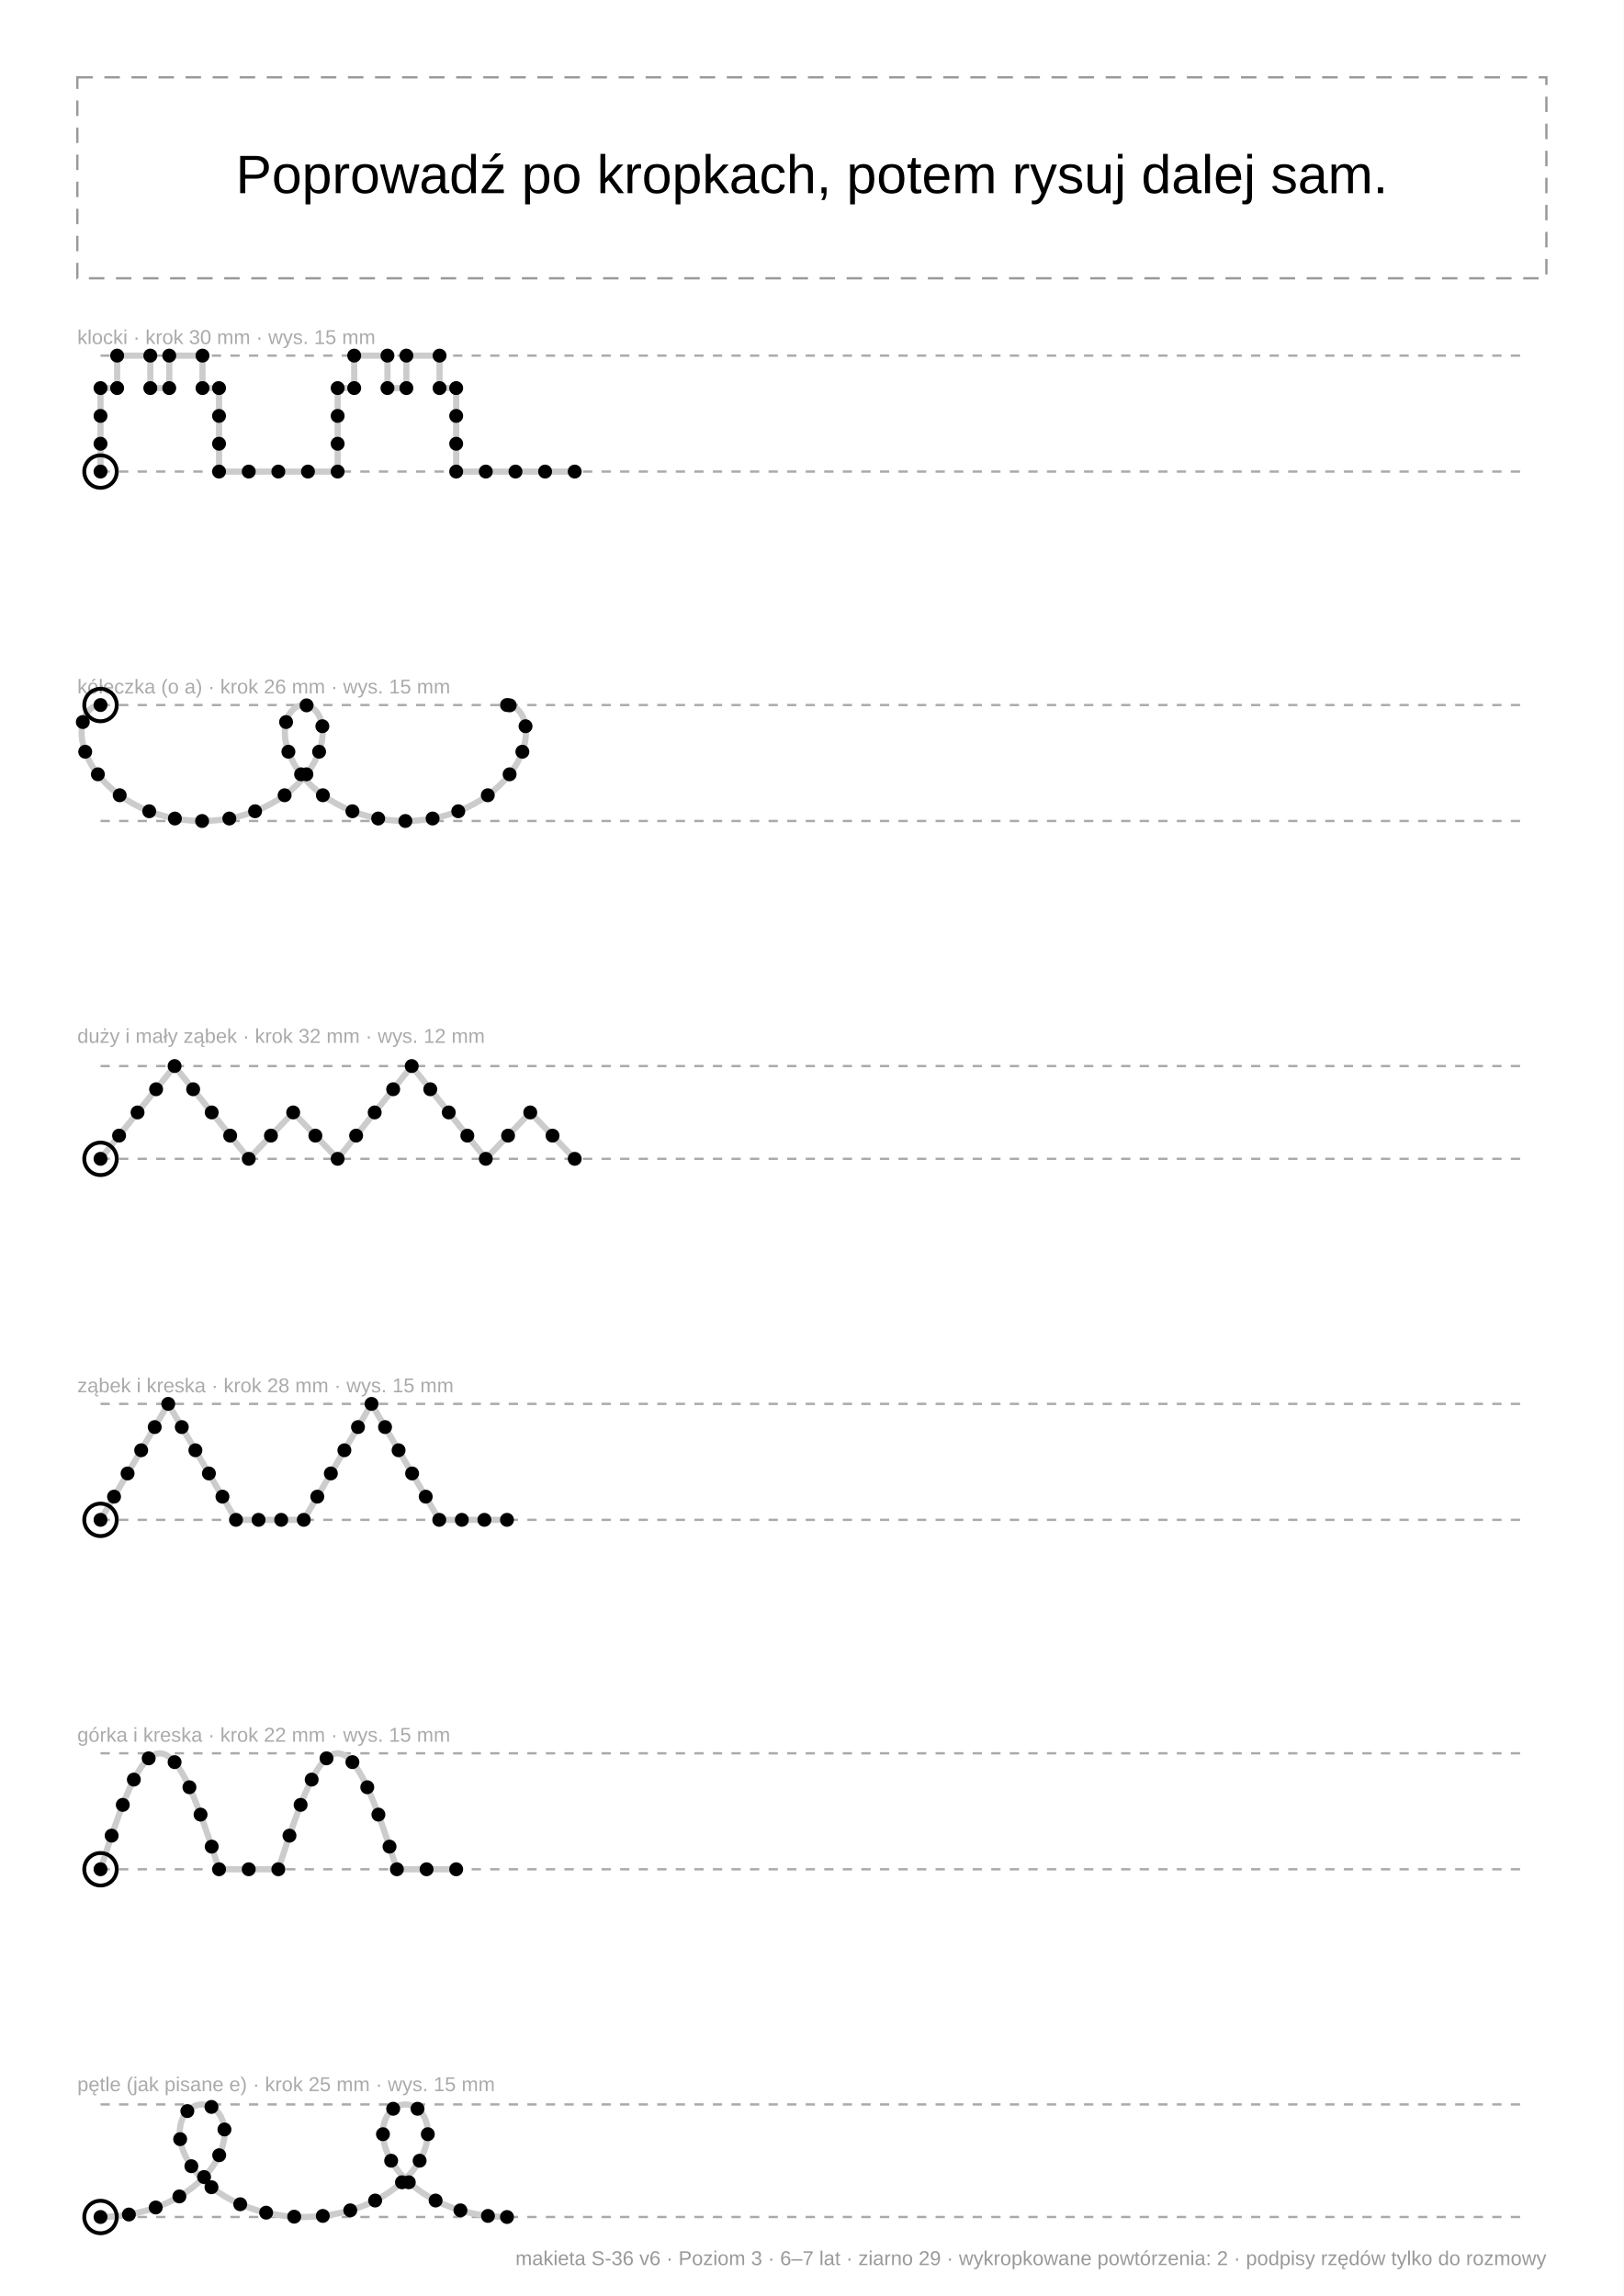
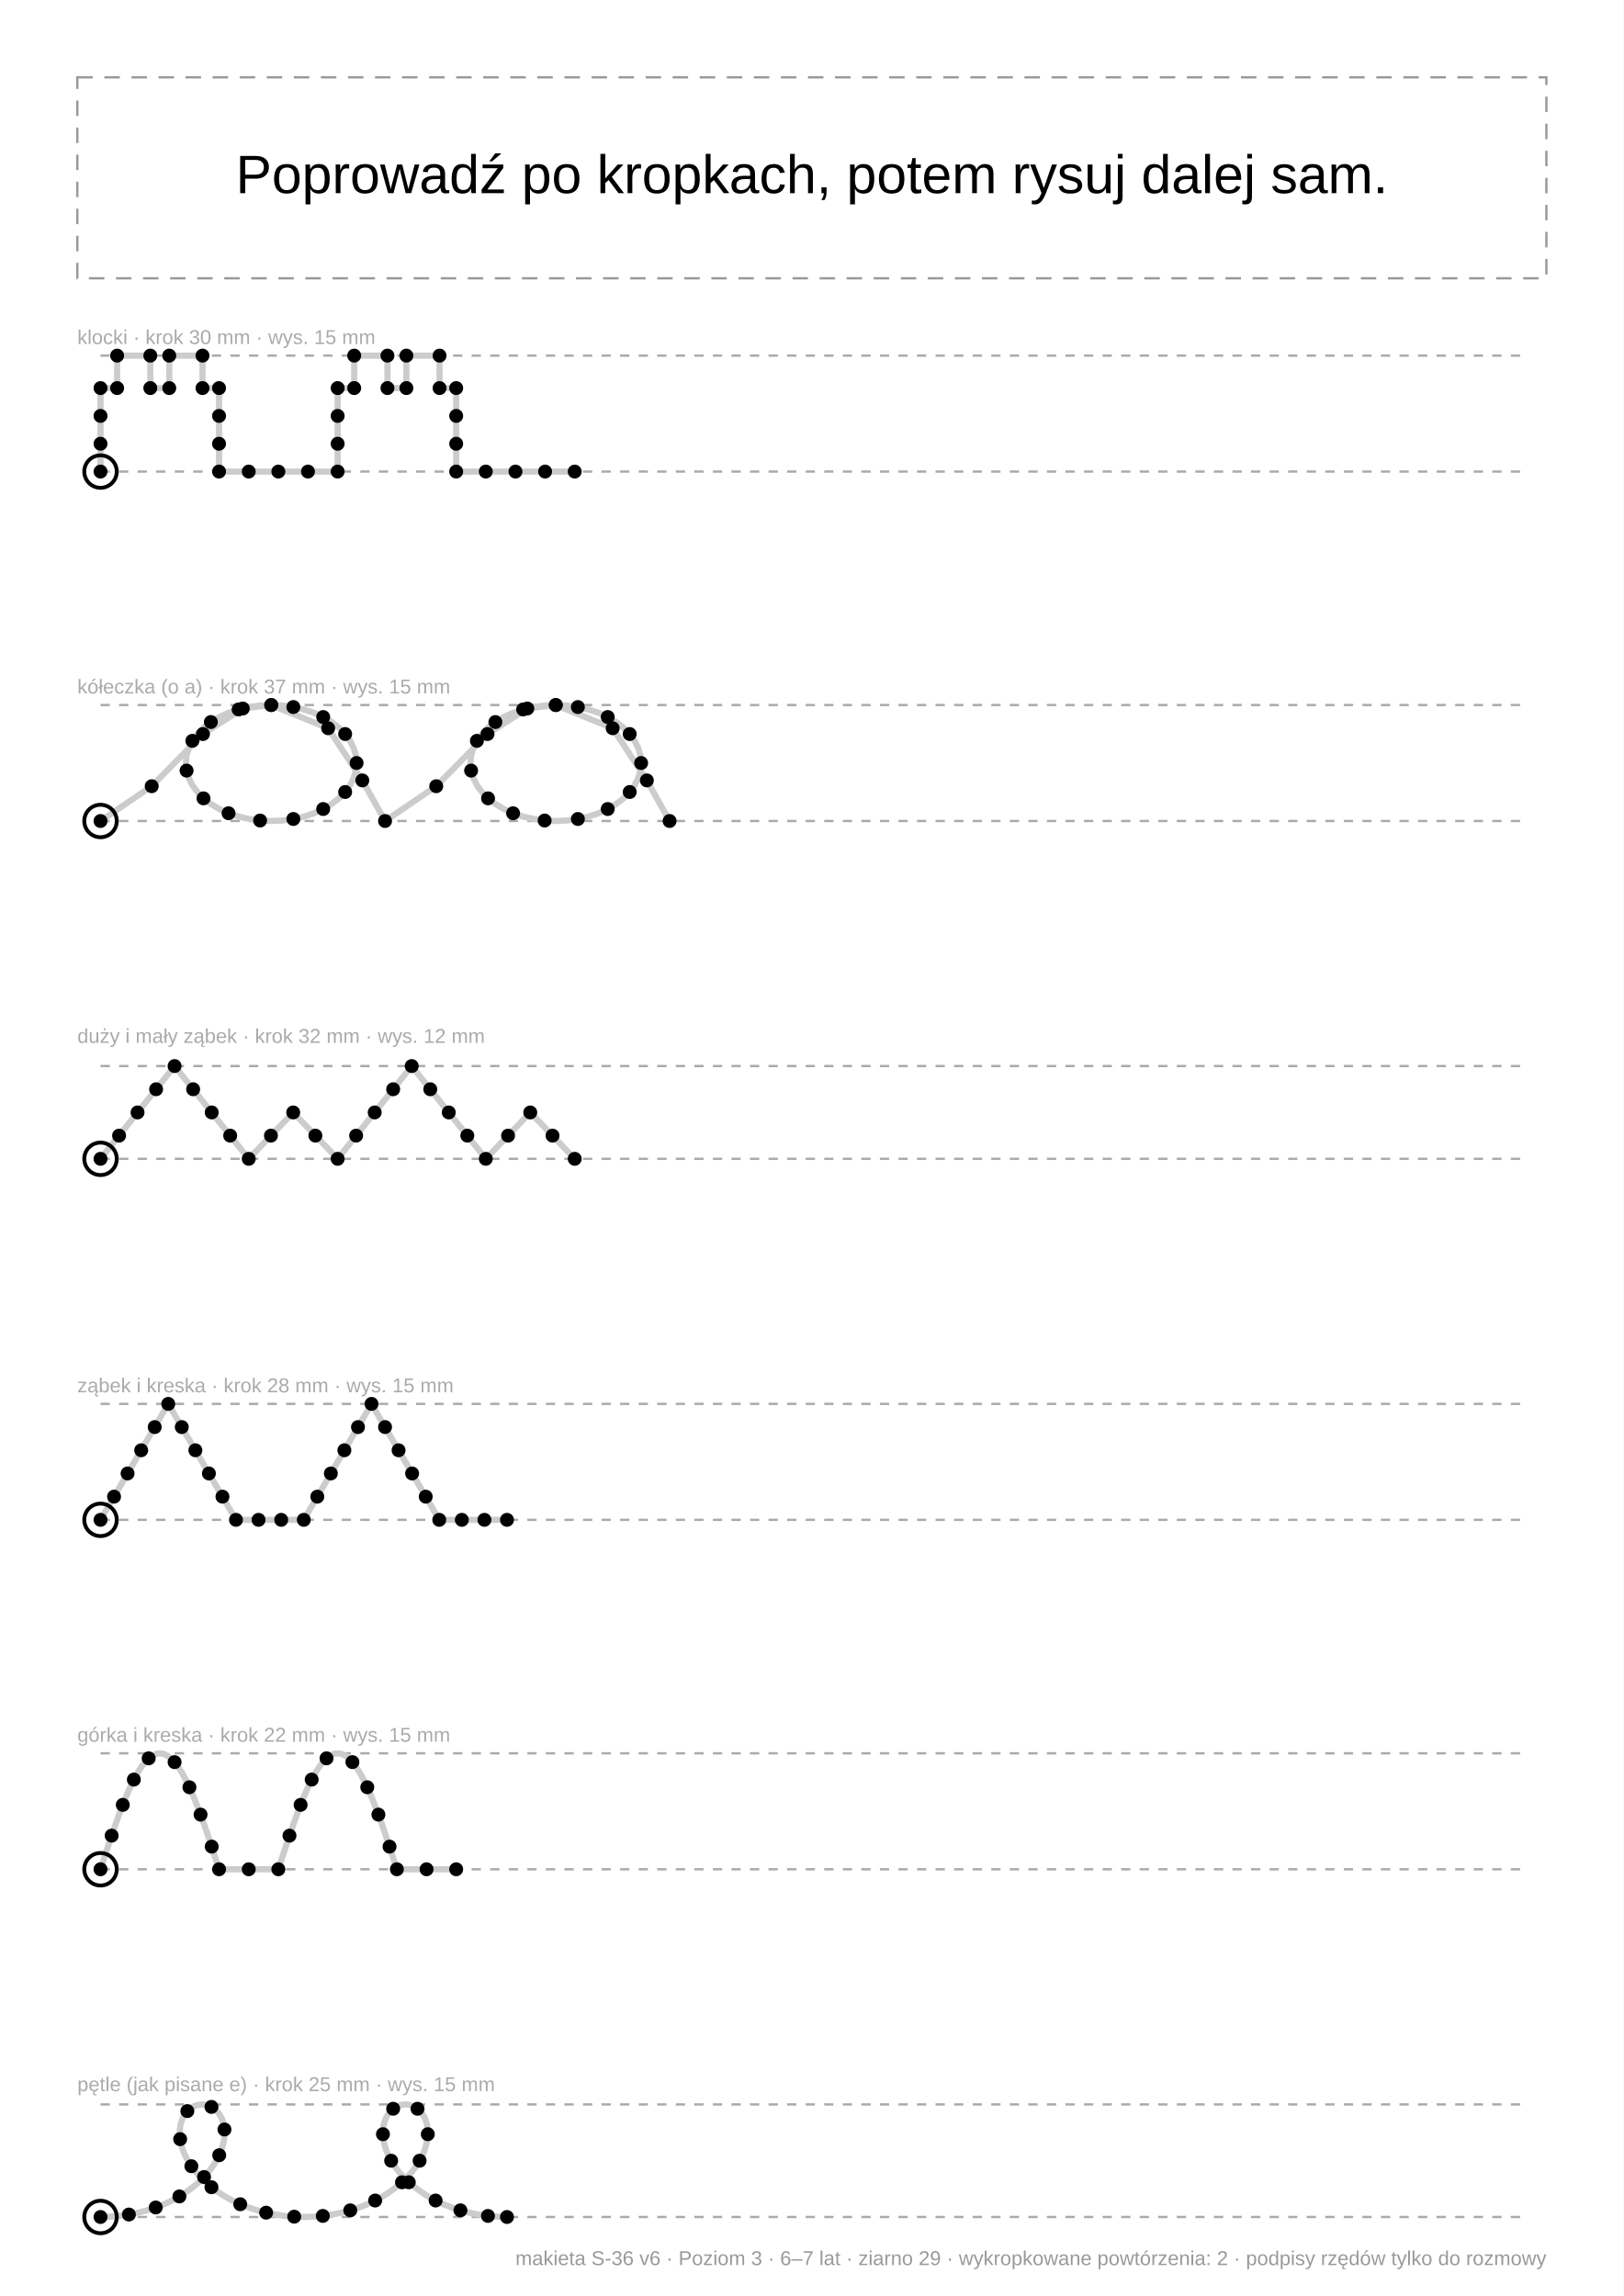
<svg xmlns="http://www.w3.org/2000/svg" viewBox="0 0 210 297">
  <rect width="210" height="297" fill="#fff" />
  <rect x="10" y="10" width="190" height="26" fill="none" stroke="#999" stroke-width="0.3" stroke-dasharray="2 1.5" />
  <text x="105" y="23" text-anchor="middle" dominant-baseline="middle" font-family="Arial, Helvetica, sans-serif" font-size="7" fill="#000">Poprowadź po kropkach, potem rysuj dalej sam.</text>
  <text x="200" y="293" text-anchor="end" font-family="Arial, Helvetica, sans-serif" font-size="2.6" fill="#999">makieta S-36 v6 · Poziom 3 · 6–7 lat · ziarno 29 · wykropkowane powtórzenia: 2 · podpisy rzędów tylko do rozmowy</text>
  <text x="10" y="44.50" font-family="Arial, Helvetica, sans-serif" font-size="2.6" fill="#aaa">klocki · krok 30 mm · wys. 15 mm</text>
  <g transform="translate(13 53.50)">
    <line x1="0" y1="-7.50" x2="184" y2="-7.50" stroke="#aaa" stroke-width="0.3" stroke-dasharray="1.2 1.2" />
    <line x1="0" y1="7.50" x2="184" y2="7.50" stroke="#aaa" stroke-width="0.3" stroke-dasharray="1.2 1.2" />
    <path d="M0.00 7.50 L0.00 -3.30 L2.15 -3.30 L2.15 -7.50 L6.44 -7.50 L6.44 -3.30 L8.89 -3.30 L8.89 -7.50 L13.19 -7.50 L13.19 -3.30 L15.33 -3.30 L15.33 7.50 L30.67 7.50 L30.67 -3.30 L32.81 -3.30 L32.81 -7.50 L37.11 -7.50 L37.11 -3.30 L39.56 -3.30 L39.56 -7.50 L43.85 -7.50 L43.85 -3.30 L46.00 -3.30 L46.00 7.50 L61.33 7.50" fill="none" stroke="#ccc" stroke-width="0.8" stroke-linecap="round" stroke-linejoin="round" />
    <circle cx="0.00" cy="7.50" r="0.9" fill="#000" />
    <circle cx="0.00" cy="3.90" r="0.9" fill="#000" />
    <circle cx="0.00" cy="0.30" r="0.9" fill="#000" />
    <circle cx="0.00" cy="-3.30" r="0.9" fill="#000" />
    <circle cx="2.15" cy="-3.30" r="0.9" fill="#000" />
    <circle cx="2.15" cy="-7.50" r="0.9" fill="#000" />
    <circle cx="6.44" cy="-7.50" r="0.9" fill="#000" />
    <circle cx="6.44" cy="-3.30" r="0.9" fill="#000" />
    <circle cx="8.89" cy="-3.30" r="0.9" fill="#000" />
    <circle cx="8.89" cy="-7.50" r="0.9" fill="#000" />
    <circle cx="13.19" cy="-7.50" r="0.9" fill="#000" />
    <circle cx="13.19" cy="-3.30" r="0.9" fill="#000" />
    <circle cx="15.33" cy="-3.30" r="0.9" fill="#000" />
    <circle cx="15.33" cy="0.30" r="0.9" fill="#000" />
    <circle cx="15.33" cy="3.90" r="0.9" fill="#000" />
    <circle cx="15.33" cy="7.50" r="0.9" fill="#000" />
    <circle cx="19.17" cy="7.50" r="0.9" fill="#000" />
    <circle cx="23.00" cy="7.50" r="0.9" fill="#000" />
    <circle cx="26.83" cy="7.50" r="0.9" fill="#000" />
    <circle cx="30.67" cy="7.50" r="0.9" fill="#000" />
    <circle cx="30.67" cy="3.90" r="0.9" fill="#000" />
    <circle cx="30.67" cy="0.30" r="0.9" fill="#000" />
    <circle cx="30.67" cy="-3.30" r="0.9" fill="#000" />
    <circle cx="32.81" cy="-3.30" r="0.9" fill="#000" />
    <circle cx="32.81" cy="-7.50" r="0.9" fill="#000" />
    <circle cx="37.11" cy="-7.50" r="0.9" fill="#000" />
    <circle cx="37.11" cy="-3.30" r="0.9" fill="#000" />
    <circle cx="39.56" cy="-3.30" r="0.9" fill="#000" />
    <circle cx="39.56" cy="-7.50" r="0.9" fill="#000" />
    <circle cx="43.85" cy="-7.50" r="0.9" fill="#000" />
    <circle cx="43.85" cy="-3.30" r="0.9" fill="#000" />
    <circle cx="46.00" cy="-3.30" r="0.9" fill="#000" />
    <circle cx="46.00" cy="0.30" r="0.9" fill="#000" />
    <circle cx="46.00" cy="3.90" r="0.9" fill="#000" />
    <circle cx="46.00" cy="7.50" r="0.9" fill="#000" />
    <circle cx="49.83" cy="7.50" r="0.9" fill="#000" />
    <circle cx="53.67" cy="7.50" r="0.9" fill="#000" />
    <circle cx="57.50" cy="7.50" r="0.9" fill="#000" />
    <circle cx="61.33" cy="7.50" r="0.9" fill="#000" />
    <circle cx="0.00" cy="7.50" r="2.1" fill="none" stroke="#000" stroke-width="0.5" />
  </g>
-   <text x="10" y="89.70" font-family="Arial, Helvetica, sans-serif" font-size="2.6" fill="#aaa">kółeczka (o a) · krok 26 mm · wys. 15 mm</text>
+   <text x="10" y="89.70" font-family="Arial, Helvetica, sans-serif" font-size="2.6" fill="#aaa">kółeczka (o a) · krok 37 mm · wys. 15 mm</text>
  <g transform="translate(13 98.70)">
    <line x1="0" y1="-7.50" x2="184" y2="-7.50" stroke="#aaa" stroke-width="0.3" stroke-dasharray="1.2 1.2" />
    <line x1="0" y1="7.50" x2="184" y2="7.50" stroke="#aaa" stroke-width="0.3" stroke-dasharray="1.2 1.2" />
-     <path d="M0.00 -7.50 L-0.36 -7.46 L-0.72 -7.36 L-1.06 -7.18 L-1.37 -6.93 L-1.66 -6.61 L-1.92 -6.24 L-2.13 -5.80 L-2.29 -5.30 L-2.40 -4.76 L-2.45 -4.17 L-2.44 -3.54 L-2.36 -2.87 L-2.21 -2.18 L-1.98 -1.46 L-1.69 -0.74 L-1.31 0.00 L-0.87 0.74 L-0.34 1.46 L0.26 2.18 L0.93 2.87 L1.67 3.54 L2.48 4.17 L3.35 4.76 L4.28 5.30 L5.27 5.80 L6.30 6.24 L7.37 6.61 L8.48 6.93 L9.62 7.18 L10.78 7.36 L11.96 7.46 L13.14 7.50 L14.33 7.46 L15.50 7.36 L16.66 7.18 L17.80 6.93 L18.91 6.61 L19.99 6.24 L21.02 5.80 L22.00 5.30 L22.94 4.76 L23.81 4.17 L24.62 3.54 L25.36 2.87 L26.03 2.18 L26.63 1.46 L27.15 0.74 L27.60 0.00 L27.97 -0.74 L28.27 -1.46 L28.49 -2.18 L28.64 -2.87 L28.72 -3.54 L28.74 -4.17 L28.69 -4.76 L28.58 -5.30 L28.41 -5.80 L28.20 -6.24 L27.95 -6.61 L27.66 -6.93 L27.34 -7.18 L27.00 -7.36 L26.65 -7.46 L26.29 -7.50 L25.92 -7.46 L25.57 -7.36 L25.23 -7.18 L24.91 -6.93 L24.62 -6.61 L24.37 -6.24 L24.16 -5.80 L24.00 -5.30 L23.89 -4.76 L23.84 -4.17 L23.85 -3.54 L23.93 -2.87 L24.08 -2.18 L24.30 -1.46 L24.60 -0.74 L24.97 0.00 L25.42 0.74 L25.94 1.46 L26.54 2.18 L27.21 2.87 L27.96 3.54 L28.76 4.17 L29.64 4.76 L30.57 5.30 L31.55 5.80 L32.58 6.24 L33.66 6.61 L34.77 6.93 L35.91 7.18 L37.07 7.36 L38.24 7.46 L39.43 7.50 L40.61 7.46 L41.79 7.36 L42.95 7.18 L44.09 6.93 L45.20 6.61 L46.27 6.24 L47.31 5.80 L48.29 5.30 L49.22 4.76 L50.09 4.17 L50.90 3.54 L51.64 2.87 L52.31 2.18 L52.91 1.46 L53.44 0.74 L53.89 0.00 L54.26 -0.74 L54.56 -1.46 L54.78 -2.18 L54.93 -2.87 L55.01 -3.54 L55.02 -4.17 L54.97 -4.76 L54.86 -5.30 L54.70 -5.80 L54.49 -6.24 L54.24 -6.61 L53.95 -6.93 L53.63 -7.18 L53.29 -7.36 L52.93 -7.46 L52.57 -7.50" fill="none" stroke="#ccc" stroke-width="0.8" stroke-linecap="round" stroke-linejoin="round" />
-     <circle cx="0.00" cy="-7.50" r="0.9" fill="#000" />
-     <circle cx="-2.29" cy="-5.30" r="0.9" fill="#000" />
-     <circle cx="-1.98" cy="-1.46" r="0.9" fill="#000" />
-     <circle cx="-0.34" cy="1.46" r="0.9" fill="#000" />
-     <circle cx="2.48" cy="4.17" r="0.9" fill="#000" />
-     <circle cx="6.30" cy="6.24" r="0.9" fill="#000" />
-     <circle cx="9.62" cy="7.18" r="0.9" fill="#000" />
-     <circle cx="13.14" cy="7.50" r="0.9" fill="#000" />
-     <circle cx="16.66" cy="7.18" r="0.9" fill="#000" />
-     <circle cx="19.99" cy="6.24" r="0.9" fill="#000" />
-     <circle cx="23.81" cy="4.17" r="0.9" fill="#000" />
-     <circle cx="26.63" cy="1.46" r="0.9" fill="#000" />
-     <circle cx="28.27" cy="-1.46" r="0.9" fill="#000" />
-     <circle cx="28.69" cy="-4.76" r="0.9" fill="#000" />
-     <circle cx="26.65" cy="-7.46" r="0.9" fill="#000" />
-     <circle cx="24.00" cy="-5.30" r="0.9" fill="#000" />
-     <circle cx="24.30" cy="-1.46" r="0.9" fill="#000" />
-     <circle cx="25.94" cy="1.46" r="0.9" fill="#000" />
-     <circle cx="28.76" cy="4.17" r="0.9" fill="#000" />
-     <circle cx="32.58" cy="6.24" r="0.9" fill="#000" />
-     <circle cx="35.91" cy="7.18" r="0.9" fill="#000" />
-     <circle cx="39.43" cy="7.50" r="0.9" fill="#000" />
-     <circle cx="42.95" cy="7.18" r="0.9" fill="#000" />
-     <circle cx="46.27" cy="6.24" r="0.9" fill="#000" />
-     <circle cx="50.09" cy="4.17" r="0.9" fill="#000" />
-     <circle cx="52.91" cy="1.46" r="0.9" fill="#000" />
-     <circle cx="54.56" cy="-1.46" r="0.9" fill="#000" />
-     <circle cx="54.97" cy="-4.76" r="0.9" fill="#000" />
-     <circle cx="52.93" cy="-7.46" r="0.9" fill="#000" />
-     <circle cx="52.57" cy="-7.50" r="0.9" fill="#000" />
-     <circle cx="0.00" cy="-7.50" r="2.1" fill="none" stroke="#000" stroke-width="0.5" />
+     <path d="M0.00 7.50 L6.62 3.00 L13.25 -3.75 L18.40 -7.05 L22.08 -7.50 L20.64 -7.44 L19.22 -7.24 L17.86 -6.93 L16.56 -6.50 L15.36 -5.95 L14.27 -5.30 L13.32 -4.57 L12.52 -3.75 L11.88 -2.87 L11.42 -1.94 L11.13 -0.98 L11.04 -0.00 L11.13 0.98 L11.42 1.94 L11.88 2.87 L12.52 3.75 L13.32 4.57 L14.27 5.30 L15.36 5.95 L16.56 6.50 L17.86 6.93 L19.22 7.24 L20.64 7.44 L22.08 7.50 L23.52 7.44 L24.94 7.24 L26.30 6.93 L27.60 6.50 L28.80 5.95 L29.89 5.30 L30.84 4.57 L31.64 3.75 L32.28 2.87 L32.74 1.94 L33.03 0.98 L33.12 0.00 L33.03 -0.98 L32.74 -1.94 L32.28 -2.87 L31.64 -3.75 L30.84 -4.57 L29.89 -5.30 L28.80 -5.95 L27.60 -6.50 L26.30 -6.93 L24.94 -7.24 L23.52 -7.44 L22.08 -7.50 L29.44 -4.50 L33.86 2.25 L36.80 7.50 L43.42 3.00 L50.05 -3.75 L55.20 -7.05 L58.88 -7.50 L57.44 -7.44 L56.02 -7.24 L54.66 -6.93 L53.36 -6.50 L52.16 -5.95 L51.07 -5.30 L50.12 -4.57 L49.32 -3.75 L48.68 -2.87 L48.22 -1.94 L47.93 -0.98 L47.84 -0.00 L47.93 0.98 L48.22 1.94 L48.68 2.87 L49.32 3.75 L50.12 4.57 L51.07 5.30 L52.16 5.95 L53.36 6.50 L54.66 6.93 L56.02 7.24 L57.44 7.44 L58.88 7.50 L60.32 7.44 L61.74 7.24 L63.10 6.93 L64.40 6.50 L65.60 5.95 L66.69 5.30 L67.64 4.57 L68.44 3.75 L69.08 2.87 L69.54 1.94 L69.83 0.98 L69.92 0.00 L69.83 -0.98 L69.54 -1.94 L69.08 -2.87 L68.44 -3.75 L67.64 -4.57 L66.69 -5.30 L65.60 -5.95 L64.40 -6.50 L63.10 -6.93 L61.74 -7.24 L60.32 -7.44 L58.88 -7.50 L66.24 -4.50 L70.66 2.25 L73.60 7.50" fill="none" stroke="#ccc" stroke-width="0.8" stroke-linecap="round" stroke-linejoin="round" />
+     <circle cx="0.00" cy="7.50" r="0.9" fill="#000" />
+     <circle cx="6.62" cy="3.00" r="0.9" fill="#000" />
+     <circle cx="13.25" cy="-3.75" r="0.9" fill="#000" />
+     <circle cx="18.40" cy="-7.05" r="0.9" fill="#000" />
+     <circle cx="22.08" cy="-7.50" r="0.9" fill="#000" />
+     <circle cx="17.86" cy="-6.93" r="0.9" fill="#000" />
+     <circle cx="14.27" cy="-5.30" r="0.9" fill="#000" />
+     <circle cx="11.88" cy="-2.87" r="0.9" fill="#000" />
+     <circle cx="11.13" cy="0.98" r="0.9" fill="#000" />
+     <circle cx="13.32" cy="4.57" r="0.9" fill="#000" />
+     <circle cx="16.56" cy="6.50" r="0.9" fill="#000" />
+     <circle cx="20.64" cy="7.44" r="0.9" fill="#000" />
+     <circle cx="24.94" cy="7.24" r="0.9" fill="#000" />
+     <circle cx="28.80" cy="5.95" r="0.9" fill="#000" />
+     <circle cx="31.64" cy="3.75" r="0.9" fill="#000" />
+     <circle cx="33.12" cy="0.00" r="0.9" fill="#000" />
+     <circle cx="31.64" cy="-3.75" r="0.9" fill="#000" />
+     <circle cx="28.80" cy="-5.95" r="0.9" fill="#000" />
+     <circle cx="24.94" cy="-7.24" r="0.9" fill="#000" />
+     <circle cx="22.08" cy="-7.50" r="0.9" fill="#000" />
+     <circle cx="29.44" cy="-4.50" r="0.9" fill="#000" />
+     <circle cx="33.86" cy="2.25" r="0.9" fill="#000" />
+     <circle cx="36.80" cy="7.50" r="0.9" fill="#000" />
+     <circle cx="43.42" cy="3.00" r="0.9" fill="#000" />
+     <circle cx="50.05" cy="-3.75" r="0.9" fill="#000" />
+     <circle cx="55.20" cy="-7.05" r="0.9" fill="#000" />
+     <circle cx="58.88" cy="-7.50" r="0.9" fill="#000" />
+     <circle cx="54.66" cy="-6.93" r="0.9" fill="#000" />
+     <circle cx="51.07" cy="-5.30" r="0.9" fill="#000" />
+     <circle cx="48.68" cy="-2.87" r="0.9" fill="#000" />
+     <circle cx="47.93" cy="0.98" r="0.9" fill="#000" />
+     <circle cx="50.12" cy="4.57" r="0.9" fill="#000" />
+     <circle cx="53.36" cy="6.50" r="0.9" fill="#000" />
+     <circle cx="57.44" cy="7.44" r="0.9" fill="#000" />
+     <circle cx="61.74" cy="7.24" r="0.9" fill="#000" />
+     <circle cx="65.60" cy="5.95" r="0.9" fill="#000" />
+     <circle cx="68.44" cy="3.75" r="0.9" fill="#000" />
+     <circle cx="69.92" cy="0.00" r="0.9" fill="#000" />
+     <circle cx="68.44" cy="-3.75" r="0.9" fill="#000" />
+     <circle cx="65.60" cy="-5.95" r="0.9" fill="#000" />
+     <circle cx="61.74" cy="-7.24" r="0.9" fill="#000" />
+     <circle cx="58.88" cy="-7.50" r="0.9" fill="#000" />
+     <circle cx="66.24" cy="-4.50" r="0.9" fill="#000" />
+     <circle cx="70.66" cy="2.25" r="0.9" fill="#000" />
+     <circle cx="73.60" cy="7.50" r="0.9" fill="#000" />
+     <circle cx="0.00" cy="7.50" r="2.1" fill="none" stroke="#000" stroke-width="0.5" />
  </g>
  <text x="10" y="134.90" font-family="Arial, Helvetica, sans-serif" font-size="2.6" fill="#aaa">duży i mały ząbek · krok 32 mm · wys. 12 mm</text>
  <g transform="translate(13 143.90)">
    <line x1="0" y1="-6.00" x2="184" y2="-6.00" stroke="#aaa" stroke-width="0.3" stroke-dasharray="1.2 1.2" />
    <line x1="0" y1="6.00" x2="184" y2="6.00" stroke="#aaa" stroke-width="0.3" stroke-dasharray="1.2 1.2" />
    <path d="M0.00 6.00 L9.58 -6.00 L19.17 6.00 L24.92 0.00 L30.67 6.00 L40.25 -6.00 L49.83 6.00 L55.58 0.00 L61.33 6.00" fill="none" stroke="#ccc" stroke-width="0.8" stroke-linecap="round" stroke-linejoin="round" />
    <circle cx="0.00" cy="6.00" r="0.9" fill="#000" />
    <circle cx="2.40" cy="3.00" r="0.9" fill="#000" />
    <circle cx="4.79" cy="0.00" r="0.9" fill="#000" />
    <circle cx="7.19" cy="-3.00" r="0.9" fill="#000" />
    <circle cx="9.58" cy="-6.00" r="0.9" fill="#000" />
    <circle cx="11.98" cy="-3.00" r="0.9" fill="#000" />
    <circle cx="14.38" cy="0.00" r="0.9" fill="#000" />
    <circle cx="16.77" cy="3.00" r="0.9" fill="#000" />
    <circle cx="19.17" cy="6.00" r="0.9" fill="#000" />
    <circle cx="22.04" cy="3.00" r="0.9" fill="#000" />
    <circle cx="24.92" cy="0.00" r="0.9" fill="#000" />
    <circle cx="27.79" cy="3.00" r="0.9" fill="#000" />
    <circle cx="30.67" cy="6.00" r="0.9" fill="#000" />
    <circle cx="33.06" cy="3.00" r="0.9" fill="#000" />
    <circle cx="35.46" cy="0.00" r="0.9" fill="#000" />
    <circle cx="37.85" cy="-3.00" r="0.9" fill="#000" />
    <circle cx="40.25" cy="-6.00" r="0.9" fill="#000" />
    <circle cx="42.65" cy="-3.00" r="0.9" fill="#000" />
    <circle cx="45.04" cy="0.00" r="0.9" fill="#000" />
    <circle cx="47.44" cy="3.00" r="0.9" fill="#000" />
    <circle cx="49.83" cy="6.00" r="0.9" fill="#000" />
    <circle cx="52.71" cy="3.00" r="0.9" fill="#000" />
    <circle cx="55.58" cy="0.00" r="0.9" fill="#000" />
    <circle cx="58.46" cy="3.00" r="0.9" fill="#000" />
    <circle cx="61.33" cy="6.00" r="0.9" fill="#000" />
    <circle cx="0.00" cy="6.00" r="2.1" fill="none" stroke="#000" stroke-width="0.5" />
  </g>
  <text x="10" y="180.10" font-family="Arial, Helvetica, sans-serif" font-size="2.6" fill="#aaa">ząbek i kreska · krok 28 mm · wys. 15 mm</text>
  <g transform="translate(13 189.10)">
    <line x1="0" y1="-7.50" x2="184" y2="-7.50" stroke="#aaa" stroke-width="0.3" stroke-dasharray="1.2 1.2" />
    <line x1="0" y1="7.50" x2="184" y2="7.50" stroke="#aaa" stroke-width="0.3" stroke-dasharray="1.2 1.2" />
    <path d="M0.00 7.50 L8.76 -7.50 L17.52 7.50 L26.29 7.50 L35.05 -7.50 L43.81 7.50 L52.57 7.50" fill="none" stroke="#ccc" stroke-width="0.8" stroke-linecap="round" stroke-linejoin="round" />
    <circle cx="0.00" cy="7.50" r="0.9" fill="#000" />
    <circle cx="1.75" cy="4.50" r="0.9" fill="#000" />
    <circle cx="3.50" cy="1.50" r="0.9" fill="#000" />
    <circle cx="5.26" cy="-1.50" r="0.9" fill="#000" />
    <circle cx="7.01" cy="-4.50" r="0.9" fill="#000" />
    <circle cx="8.76" cy="-7.50" r="0.9" fill="#000" />
    <circle cx="10.51" cy="-4.50" r="0.9" fill="#000" />
    <circle cx="12.27" cy="-1.50" r="0.9" fill="#000" />
    <circle cx="14.02" cy="1.50" r="0.9" fill="#000" />
    <circle cx="15.77" cy="4.50" r="0.9" fill="#000" />
    <circle cx="17.52" cy="7.50" r="0.9" fill="#000" />
    <circle cx="20.44" cy="7.50" r="0.9" fill="#000" />
    <circle cx="23.37" cy="7.50" r="0.9" fill="#000" />
    <circle cx="26.29" cy="7.50" r="0.9" fill="#000" />
    <circle cx="28.04" cy="4.50" r="0.9" fill="#000" />
    <circle cx="29.79" cy="1.50" r="0.9" fill="#000" />
    <circle cx="31.54" cy="-1.50" r="0.9" fill="#000" />
    <circle cx="33.30" cy="-4.50" r="0.9" fill="#000" />
    <circle cx="35.05" cy="-7.50" r="0.9" fill="#000" />
    <circle cx="36.80" cy="-4.50" r="0.9" fill="#000" />
    <circle cx="38.55" cy="-1.50" r="0.9" fill="#000" />
    <circle cx="40.30" cy="1.50" r="0.9" fill="#000" />
    <circle cx="42.06" cy="4.50" r="0.9" fill="#000" />
    <circle cx="43.81" cy="7.50" r="0.9" fill="#000" />
    <circle cx="46.73" cy="7.50" r="0.9" fill="#000" />
    <circle cx="49.65" cy="7.50" r="0.9" fill="#000" />
    <circle cx="52.57" cy="7.50" r="0.9" fill="#000" />
    <circle cx="0.00" cy="7.50" r="2.1" fill="none" stroke="#000" stroke-width="0.5" />
  </g>
  <text x="10" y="225.30" font-family="Arial, Helvetica, sans-serif" font-size="2.6" fill="#aaa">górka i kreska · krok 22 mm · wys. 15 mm</text>
  <g transform="translate(13 234.30)">
    <line x1="0" y1="-7.50" x2="184" y2="-7.50" stroke="#aaa" stroke-width="0.3" stroke-dasharray="1.2 1.2" />
    <line x1="0" y1="7.50" x2="184" y2="7.50" stroke="#aaa" stroke-width="0.3" stroke-dasharray="1.2 1.2" />
    <path d="M0.00 7.50 L0.48 6.03 L0.96 4.57 L1.44 3.15 L1.92 1.76 L2.40 0.43 L2.88 -0.83 L3.35 -2.02 L3.83 -3.11 L4.31 -4.10 L4.79 -4.97 L5.27 -5.73 L5.75 -6.36 L6.23 -6.85 L6.71 -7.21 L7.19 -7.43 L7.67 -7.50 L8.15 -7.43 L8.63 -7.21 L9.10 -6.85 L9.58 -6.36 L10.06 -5.73 L10.54 -4.97 L11.02 -4.10 L11.50 -3.11 L11.98 -2.02 L12.46 -0.83 L12.94 0.43 L13.42 1.76 L13.90 3.15 L14.38 4.57 L14.85 6.03 L15.33 7.50 L23.00 7.50 L23.48 6.03 L23.96 4.57 L24.44 3.15 L24.92 1.76 L25.40 0.43 L25.88 -0.83 L26.35 -2.02 L26.83 -3.11 L27.31 -4.10 L27.79 -4.97 L28.27 -5.73 L28.75 -6.36 L29.23 -6.85 L29.71 -7.21 L30.19 -7.43 L30.67 -7.50 L31.15 -7.43 L31.63 -7.21 L32.10 -6.85 L32.58 -6.36 L33.06 -5.73 L33.54 -4.97 L34.02 -4.10 L34.50 -3.11 L34.98 -2.02 L35.46 -0.83 L35.94 0.43 L36.42 1.76 L36.90 3.15 L37.38 4.57 L37.85 6.03 L38.33 7.50 L46.00 7.50" fill="none" stroke="#ccc" stroke-width="0.8" stroke-linecap="round" stroke-linejoin="round" />
    <circle cx="0.00" cy="7.50" r="0.9" fill="#000" />
    <circle cx="1.44" cy="3.15" r="0.9" fill="#000" />
    <circle cx="2.88" cy="-0.83" r="0.9" fill="#000" />
    <circle cx="4.31" cy="-4.10" r="0.9" fill="#000" />
    <circle cx="6.23" cy="-6.85" r="0.9" fill="#000" />
    <circle cx="9.58" cy="-6.36" r="0.9" fill="#000" />
    <circle cx="11.50" cy="-3.11" r="0.9" fill="#000" />
    <circle cx="12.94" cy="0.43" r="0.9" fill="#000" />
    <circle cx="14.38" cy="4.57" r="0.9" fill="#000" />
    <circle cx="15.33" cy="7.50" r="0.9" fill="#000" />
    <circle cx="19.17" cy="7.50" r="0.9" fill="#000" />
    <circle cx="23.00" cy="7.50" r="0.9" fill="#000" />
    <circle cx="24.44" cy="3.15" r="0.9" fill="#000" />
    <circle cx="25.88" cy="-0.83" r="0.9" fill="#000" />
    <circle cx="27.31" cy="-4.10" r="0.9" fill="#000" />
    <circle cx="29.23" cy="-6.85" r="0.9" fill="#000" />
    <circle cx="32.58" cy="-6.36" r="0.9" fill="#000" />
    <circle cx="34.50" cy="-3.11" r="0.9" fill="#000" />
    <circle cx="35.94" cy="0.43" r="0.9" fill="#000" />
    <circle cx="37.38" cy="4.57" r="0.9" fill="#000" />
    <circle cx="38.33" cy="7.50" r="0.9" fill="#000" />
    <circle cx="42.17" cy="7.50" r="0.9" fill="#000" />
    <circle cx="46.00" cy="7.50" r="0.9" fill="#000" />
    <circle cx="0.00" cy="7.50" r="2.1" fill="none" stroke="#000" stroke-width="0.5" />
  </g>
  <text x="10" y="270.50" font-family="Arial, Helvetica, sans-serif" font-size="2.6" fill="#aaa">pętle (jak pisane e) · krok 25 mm · wys. 15 mm</text>
  <g transform="translate(13 279.50)">
    <line x1="0" y1="-7.28" x2="184" y2="-7.28" stroke="#aaa" stroke-width="0.3" stroke-dasharray="1.2 1.2" />
    <line x1="0" y1="7.28" x2="184" y2="7.28" stroke="#aaa" stroke-width="0.3" stroke-dasharray="1.2 1.2" />
    <path d="M0.00 7.28 L1.24 7.24 L2.46 7.14 L3.67 6.96 L4.86 6.72 L6.02 6.42 L7.14 6.05 L8.21 5.63 L9.23 5.15 L10.20 4.62 L11.10 4.04 L11.94 3.43 L12.70 2.79 L13.39 2.11 L14.00 1.42 L14.53 0.71 L14.98 0.00 L15.35 -0.71 L15.64 -1.42 L15.85 -2.11 L15.99 -2.79 L16.04 -3.43 L16.03 -4.04 L15.95 -4.62 L15.80 -5.15 L15.60 -5.63 L15.35 -6.05 L15.05 -6.42 L14.72 -6.72 L14.35 -6.96 L13.96 -7.14 L13.56 -7.24 L13.14 -7.28 L12.73 -7.24 L12.32 -7.14 L11.93 -6.96 L11.57 -6.72 L11.23 -6.42 L10.93 -6.05 L10.68 -5.63 L10.48 -5.15 L10.34 -4.62 L10.26 -4.04 L10.24 -3.43 L10.30 -2.79 L10.43 -2.11 L10.64 -1.42 L10.93 -0.71 L11.30 -0.00 L11.75 0.71 L12.29 1.42 L12.90 2.11 L13.59 2.79 L14.35 3.43 L15.18 4.04 L16.09 4.62 L17.05 5.15 L18.07 5.63 L19.15 6.05 L20.27 6.42 L21.42 6.72 L22.61 6.96 L23.82 7.14 L25.05 7.24 L26.29 7.28 L27.52 7.24 L28.75 7.14 L29.96 6.96 L31.15 6.72 L32.30 6.42 L33.42 6.05 L34.50 5.63 L35.52 5.15 L36.48 4.62 L37.39 4.04 L38.22 3.43 L38.99 2.79 L39.67 2.11 L40.29 1.42 L40.82 0.71 L41.27 0.00 L41.64 -0.71 L41.93 -1.42 L42.14 -2.11 L42.27 -2.79 L42.33 -3.43 L42.32 -4.04 L42.23 -4.62 L42.09 -5.15 L41.89 -5.63 L41.64 -6.05 L41.34 -6.42 L41.00 -6.72 L40.64 -6.96 L40.25 -7.14 L39.84 -7.24 L39.43 -7.28 L39.01 -7.24 L38.61 -7.14 L38.22 -6.96 L37.85 -6.72 L37.52 -6.42 L37.22 -6.05 L36.97 -5.63 L36.77 -5.15 L36.62 -4.62 L36.54 -4.04 L36.53 -3.43 L36.59 -2.79 L36.72 -2.11 L36.93 -1.42 L37.22 -0.71 L37.59 -0.00 L38.04 0.71 L38.57 1.42 L39.18 2.11 L39.87 2.79 L40.64 3.43 L41.47 4.04 L42.37 4.62 L43.34 5.15 L44.36 5.63 L45.43 6.05 L46.55 6.42 L47.71 6.72 L48.90 6.96 L50.11 7.14 L51.34 7.24 L52.57 7.28" fill="none" stroke="#ccc" stroke-width="0.8" stroke-linecap="round" stroke-linejoin="round" />
    <circle cx="0.00" cy="7.28" r="0.9" fill="#000" />
    <circle cx="3.67" cy="6.96" r="0.9" fill="#000" />
    <circle cx="7.14" cy="6.05" r="0.9" fill="#000" />
    <circle cx="10.20" cy="4.62" r="0.9" fill="#000" />
    <circle cx="13.39" cy="2.11" r="0.9" fill="#000" />
    <circle cx="15.35" cy="-0.71" r="0.9" fill="#000" />
    <circle cx="16.03" cy="-4.04" r="0.9" fill="#000" />
    <circle cx="14.35" cy="-6.96" r="0.9" fill="#000" />
    <circle cx="11.23" cy="-6.42" r="0.9" fill="#000" />
    <circle cx="10.30" cy="-2.79" r="0.9" fill="#000" />
    <circle cx="11.75" cy="0.71" r="0.9" fill="#000" />
    <circle cx="14.35" cy="3.43" r="0.9" fill="#000" />
    <circle cx="18.07" cy="5.63" r="0.9" fill="#000" />
    <circle cx="21.42" cy="6.72" r="0.9" fill="#000" />
    <circle cx="25.05" cy="7.24" r="0.9" fill="#000" />
    <circle cx="28.75" cy="7.14" r="0.9" fill="#000" />
    <circle cx="32.30" cy="6.42" r="0.9" fill="#000" />
    <circle cx="35.52" cy="5.15" r="0.9" fill="#000" />
    <circle cx="38.99" cy="2.79" r="0.9" fill="#000" />
    <circle cx="41.27" cy="0.00" r="0.9" fill="#000" />
    <circle cx="42.33" cy="-3.43" r="0.9" fill="#000" />
    <circle cx="41.00" cy="-6.72" r="0.9" fill="#000" />
    <circle cx="37.85" cy="-6.72" r="0.9" fill="#000" />
    <circle cx="36.53" cy="-3.43" r="0.9" fill="#000" />
    <circle cx="37.59" cy="-0.00" r="0.9" fill="#000" />
    <circle cx="39.87" cy="2.79" r="0.9" fill="#000" />
    <circle cx="43.34" cy="5.15" r="0.9" fill="#000" />
    <circle cx="46.55" cy="6.42" r="0.9" fill="#000" />
    <circle cx="50.11" cy="7.14" r="0.9" fill="#000" />
    <circle cx="52.57" cy="7.28" r="0.9" fill="#000" />
    <circle cx="0.00" cy="7.28" r="2.1" fill="none" stroke="#000" stroke-width="0.5" />
  </g>
</svg>
